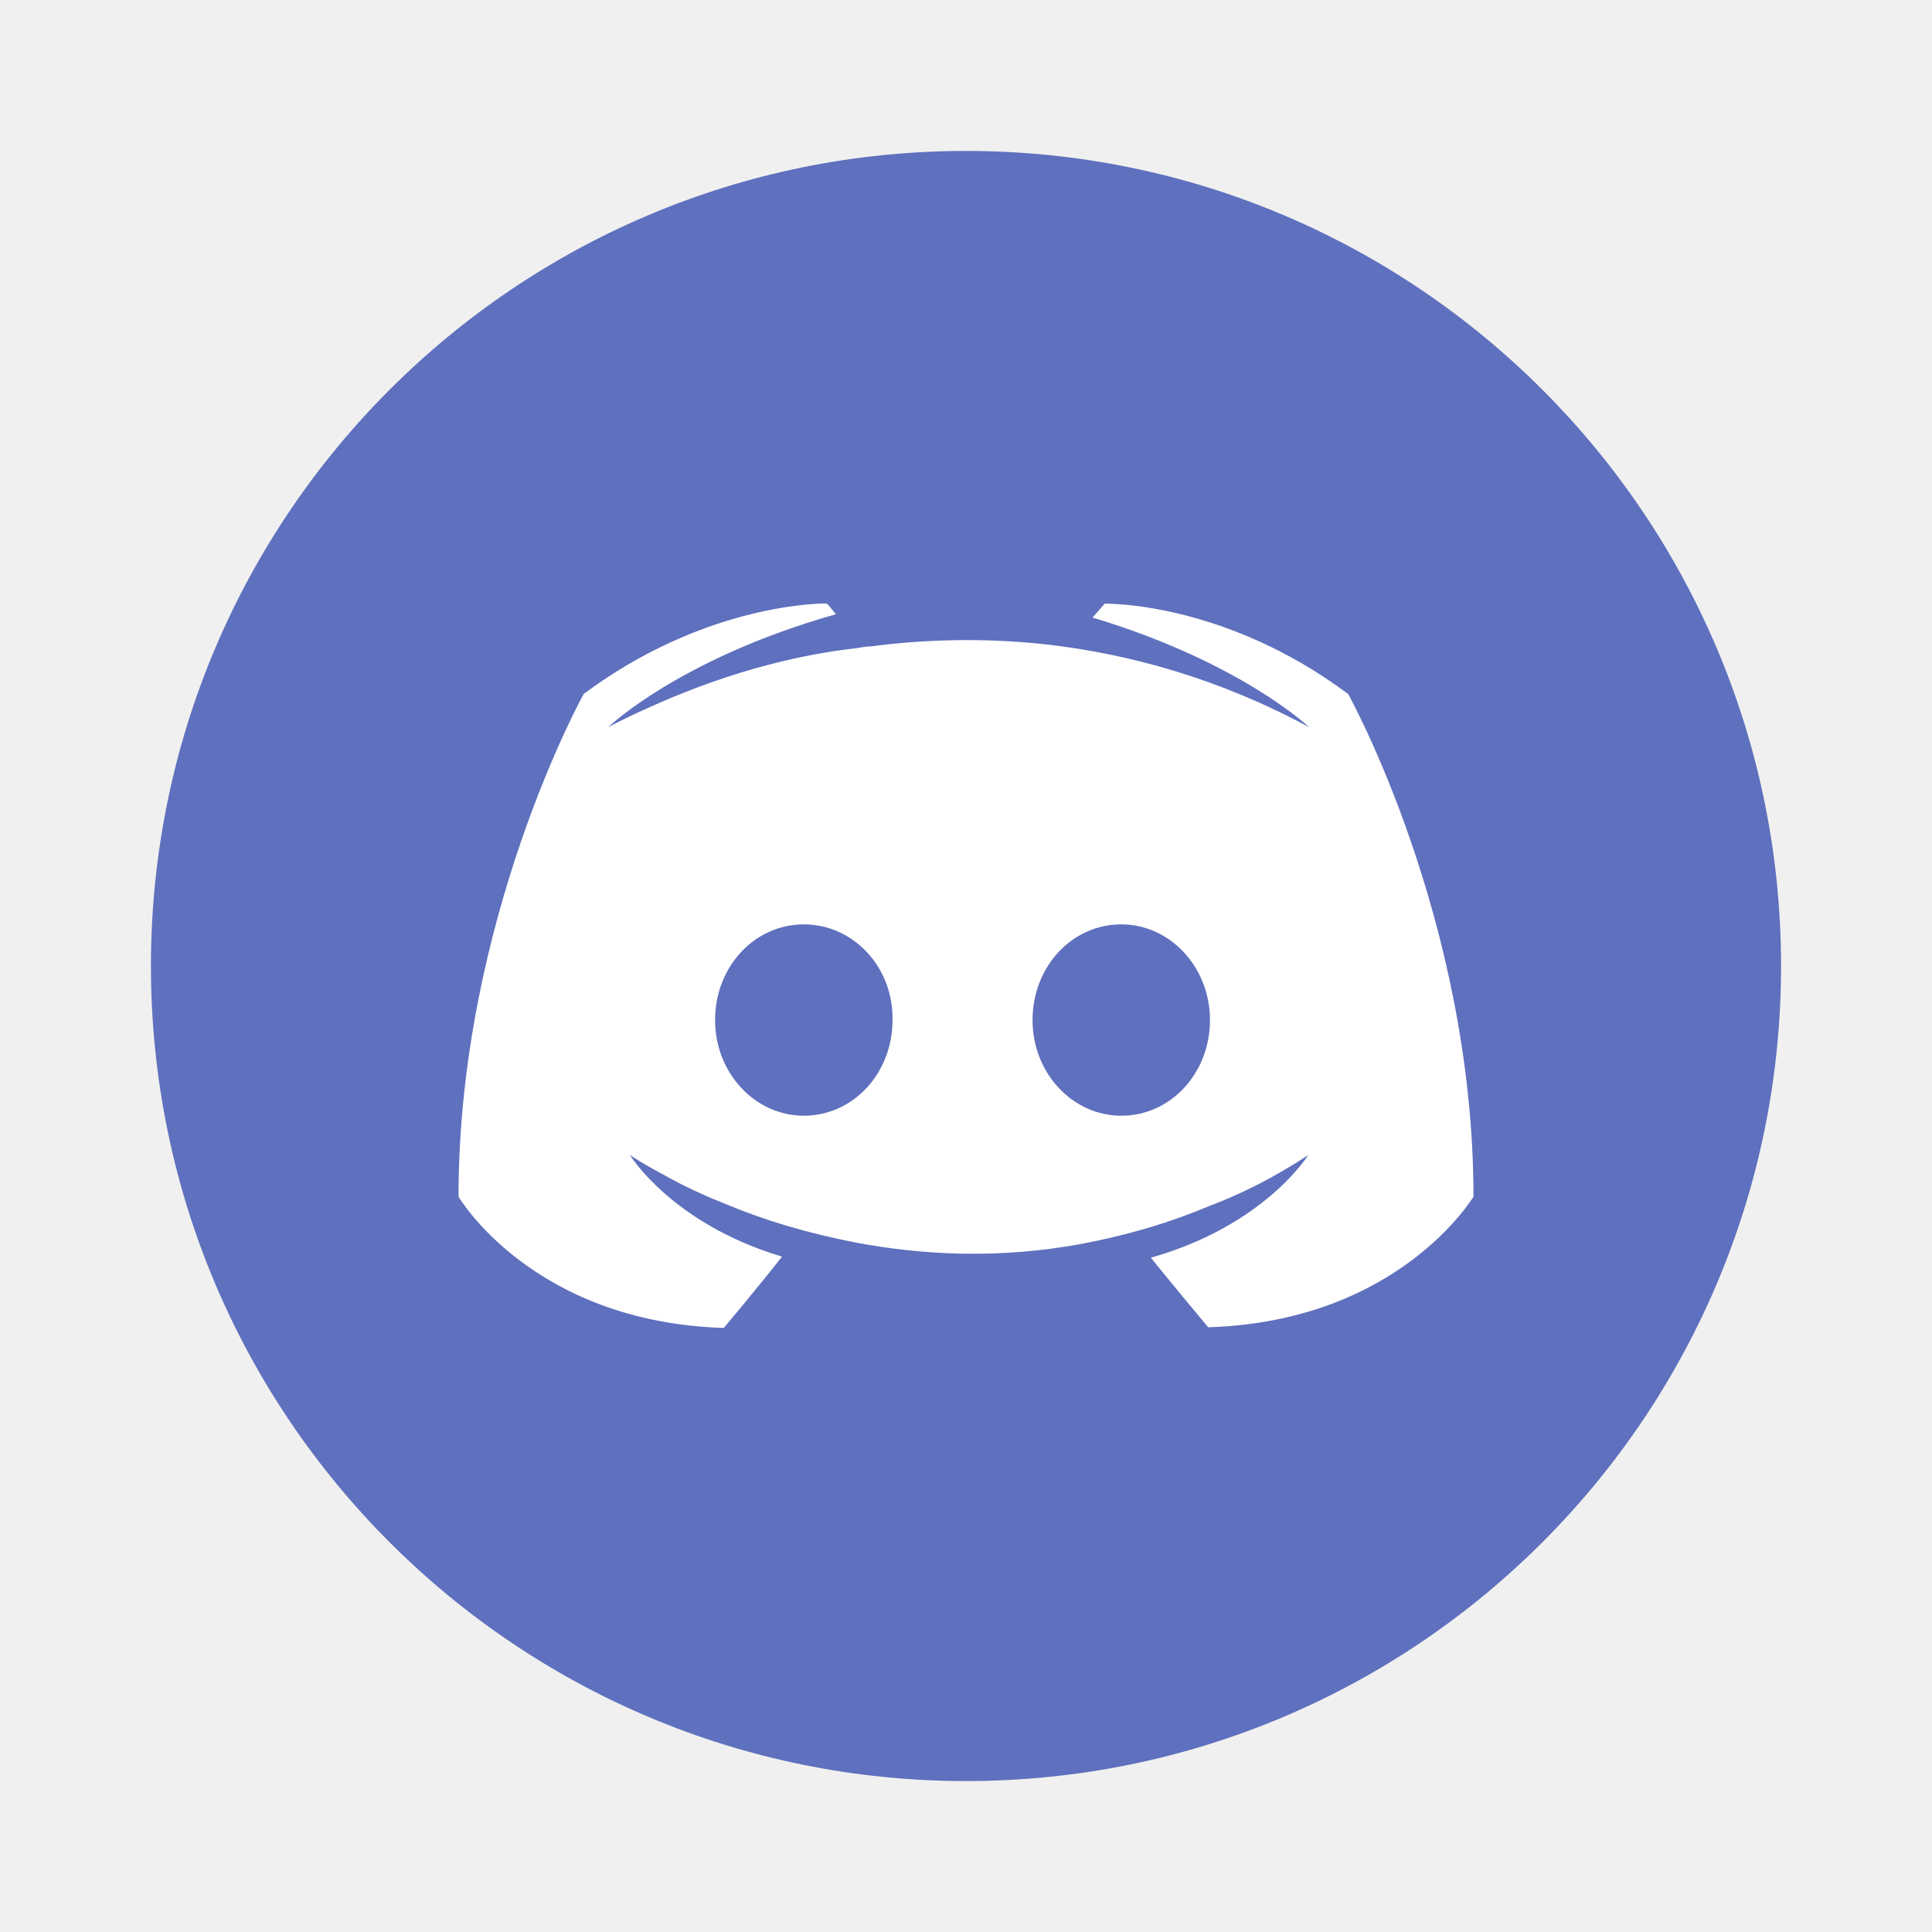
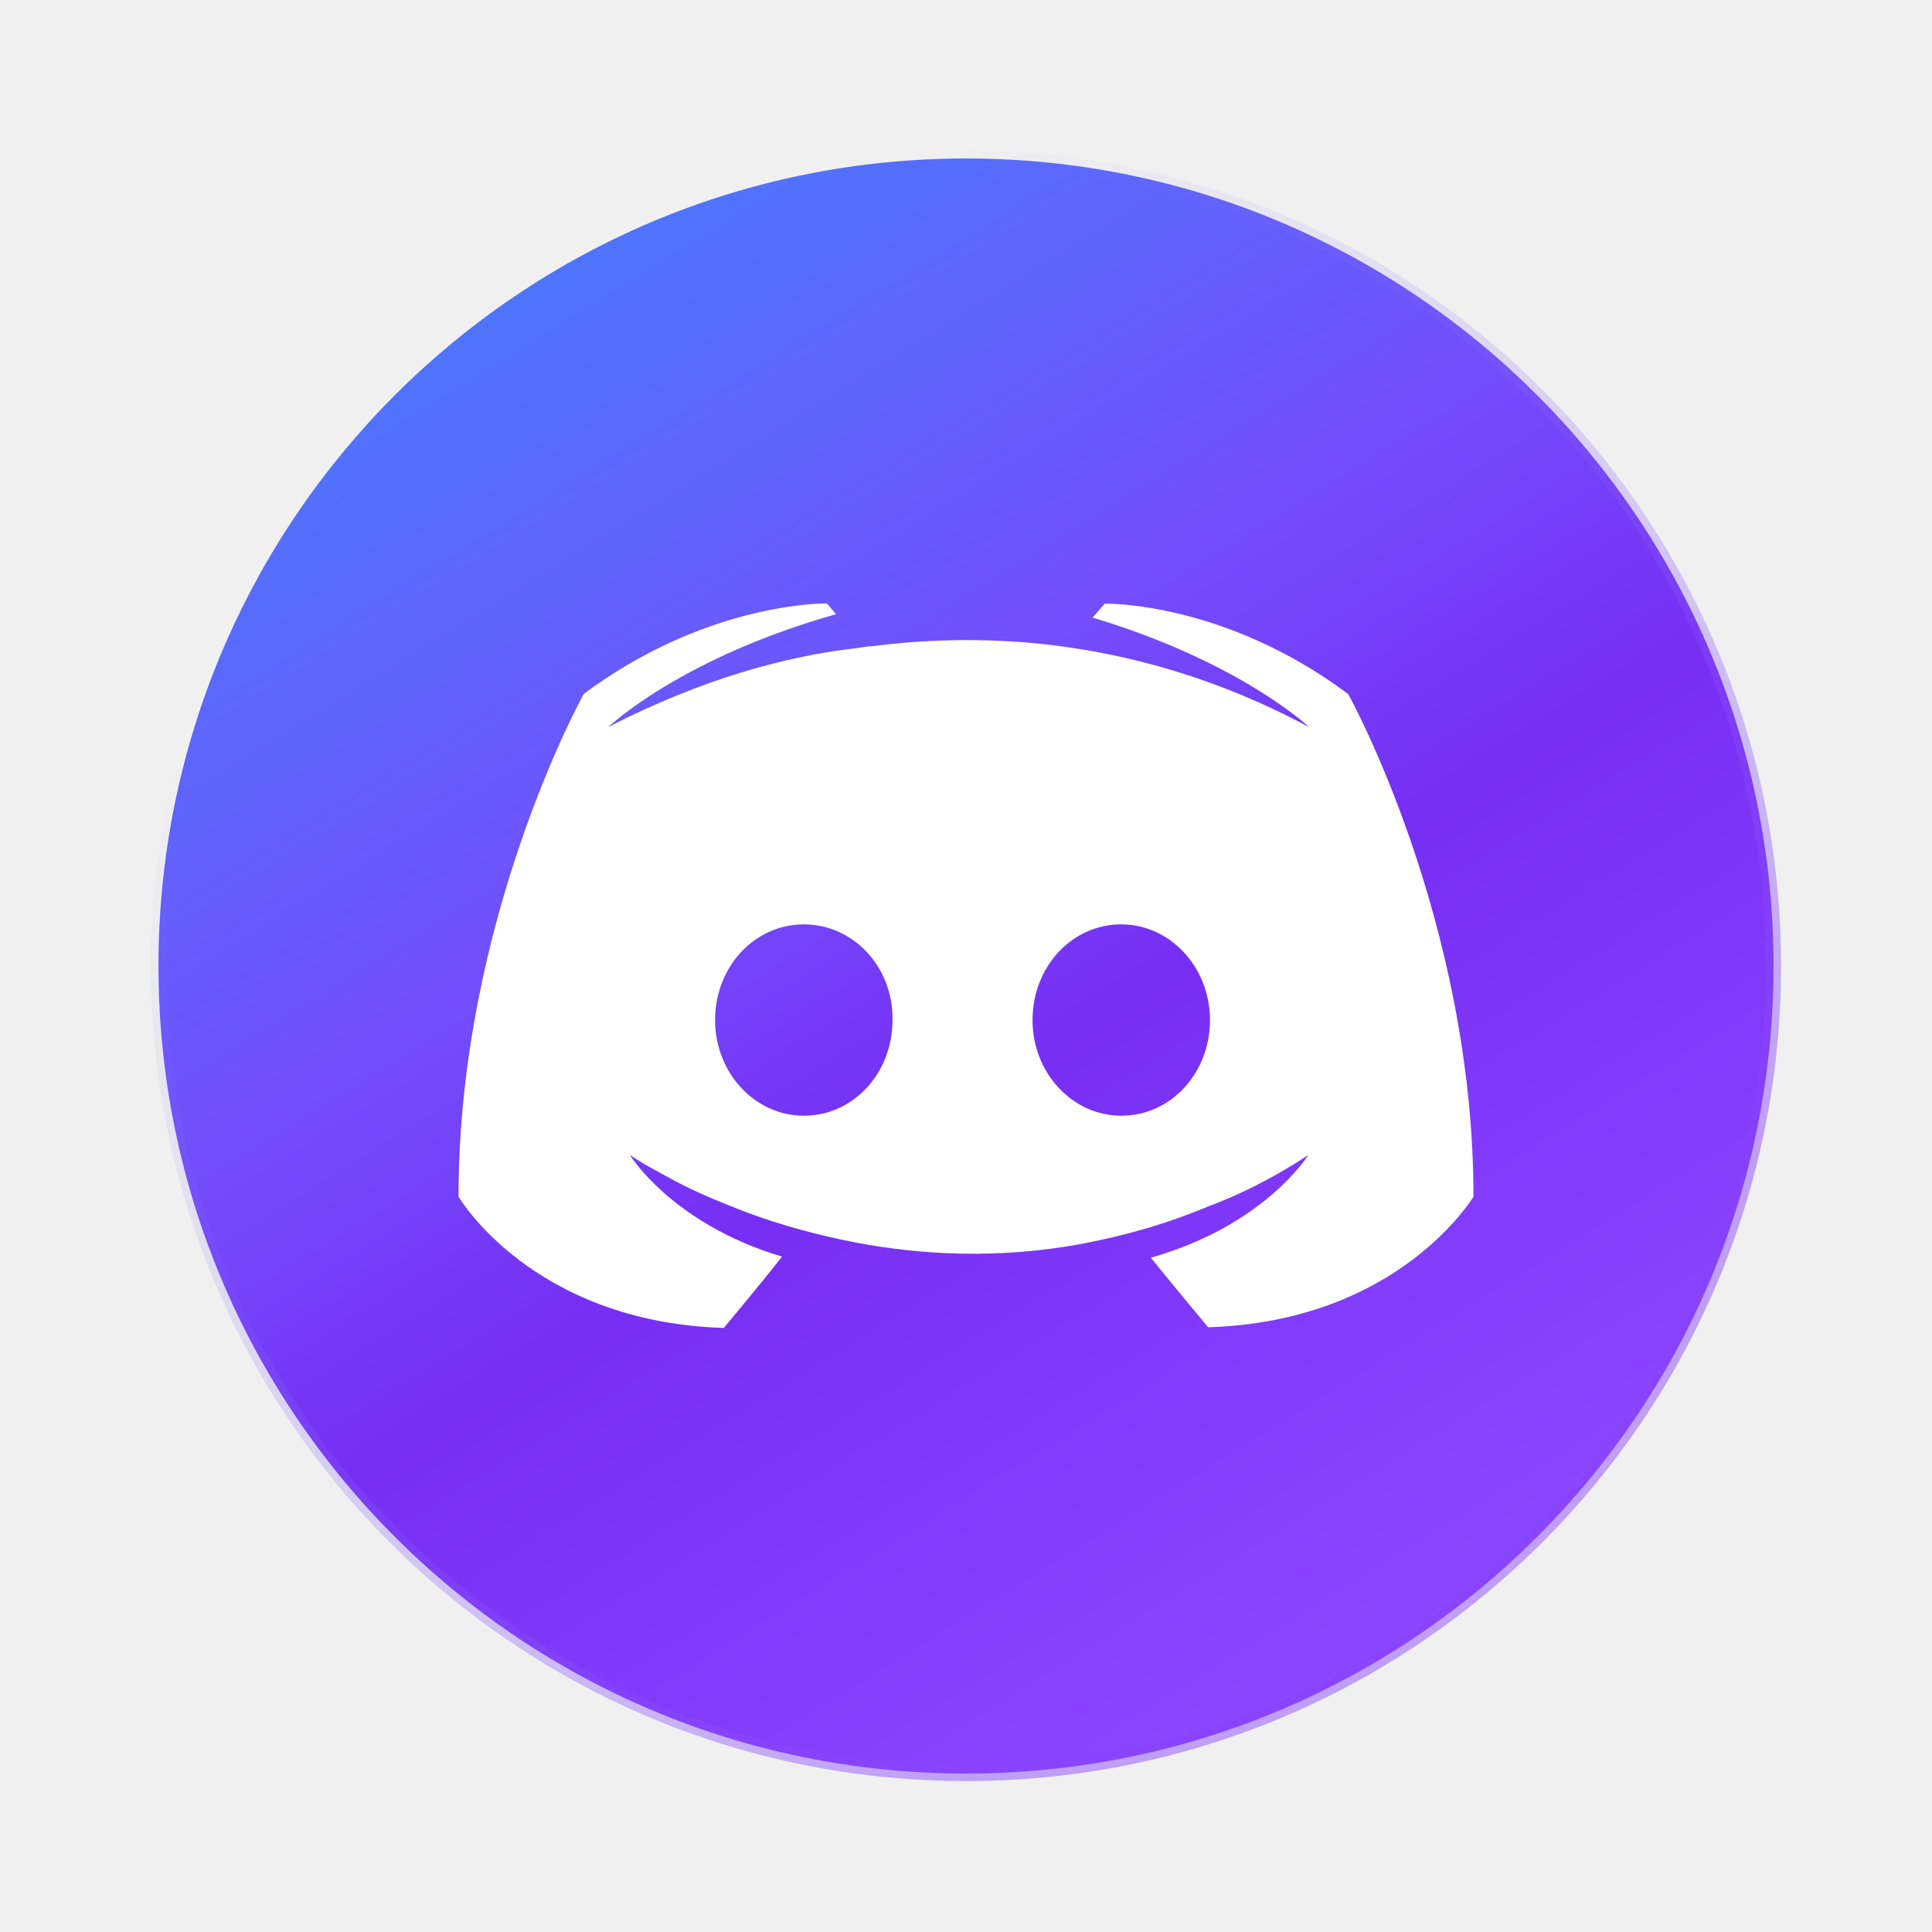
<svg xmlns="http://www.w3.org/2000/svg" width="64" height="64" viewBox="0 0 64 64" fill="none">
-   <path d="M32 59C46.912 59 59 46.912 59 32C59 17.088 46.912 5 32 5C17.088 5 5 17.088 5 32C5 46.912 17.088 59 32 59Z" fill="#5F70BE" />
-   <path d="M27.36 19.99C26.914 19.992 23.227 20.097 19.337 22.986C19.337 22.986 15.189 30.449 15.189 39.64C15.189 39.64 17.609 43.789 23.976 43.99C23.976 43.99 25.042 42.723 25.906 41.628C22.247 40.533 20.864 38.257 20.864 38.257C20.864 38.257 21.152 38.459 21.671 38.747C21.7 38.747 21.728 38.781 21.786 38.806C21.872 38.865 21.959 38.892 22.045 38.95C22.766 39.353 23.486 39.67 24.149 39.93C25.33 40.42 26.742 40.852 28.384 41.168C30.545 41.572 33.08 41.716 35.846 41.202C37.2 40.943 38.583 40.569 40.024 39.964C41.032 39.589 42.156 39.041 43.337 38.264C43.337 38.264 41.897 40.597 38.122 41.663C38.987 42.73 40.024 43.968 40.024 43.968C46.391 43.767 48.811 39.617 48.811 39.646C48.811 30.455 44.662 22.993 44.662 22.993C40.542 19.91 36.595 19.997 36.595 19.997L36.192 20.458C41.09 21.927 43.366 24.088 43.366 24.088C40.369 22.474 37.431 21.668 34.694 21.351C32.619 21.12 30.631 21.178 28.874 21.41C28.701 21.41 28.557 21.444 28.384 21.469C27.376 21.585 24.927 21.93 21.844 23.284C20.778 23.745 20.144 24.091 20.144 24.091C20.144 24.091 22.506 21.815 27.692 20.346L27.404 20C27.404 20 27.389 20 27.359 20L27.36 19.99ZM26.627 30.621C28.269 30.621 29.595 32.033 29.566 33.791C29.566 35.548 28.269 36.96 26.627 36.96C25.013 36.96 23.688 35.548 23.688 33.791C23.688 32.033 24.985 30.621 26.627 30.621ZM37.143 30.621C38.757 30.621 40.082 32.033 40.082 33.791C40.082 35.548 38.785 36.96 37.143 36.96C35.53 36.96 34.204 35.548 34.204 33.791C34.204 32.033 35.501 30.621 37.143 30.621Z" fill="white" />
+   <path d="M58.75 32C58.75 46.774 46.774 58.75 32 58.75C17.226 58.75 5.25 46.774 5.25 32C5.25 17.226 17.226 5.25 32 5.25C46.774 5.25 58.75 17.226 58.75 32Z" fill="url(#paint0_linear)" stroke="url(#paint1_linear)" stroke-width="0.5" />
+   <path d="M27.36 19.99C26.914 19.992 23.227 20.097 19.338 22.986C19.338 22.986 15.189 30.449 15.189 39.64C15.189 39.64 17.609 43.789 23.976 43.99C23.976 43.99 25.042 42.723 25.906 41.628C22.247 40.533 20.864 38.257 20.864 38.257C20.864 38.257 21.152 38.459 21.671 38.747C21.7 38.747 21.728 38.781 21.786 38.806C21.872 38.865 21.959 38.892 22.045 38.95C22.766 39.353 23.486 39.67 24.149 39.93C25.33 40.42 26.742 40.852 28.384 41.168C30.545 41.572 33.08 41.716 35.846 41.202C37.2 40.943 38.583 40.569 40.024 39.964C41.032 39.589 42.156 39.041 43.337 38.264C43.337 38.264 41.897 40.597 38.122 41.663C38.987 42.73 40.024 43.968 40.024 43.968C46.391 43.767 48.811 39.617 48.811 39.646C48.811 30.455 44.662 22.993 44.662 22.993C40.542 19.91 36.595 19.997 36.595 19.997L36.192 20.458C41.09 21.927 43.366 24.088 43.366 24.088C40.369 22.474 37.431 21.668 34.694 21.351C32.619 21.12 30.631 21.178 28.874 21.41C28.701 21.41 28.557 21.444 28.384 21.469C27.376 21.585 24.927 21.93 21.844 23.284C20.778 23.745 20.144 24.091 20.144 24.091C20.144 24.091 22.506 21.815 27.692 20.346L27.404 20C27.404 20 27.389 20 27.359 20L27.36 19.99ZM26.627 30.621C28.269 30.621 29.595 32.033 29.566 33.791C29.566 35.548 28.269 36.96 26.627 36.96C25.013 36.96 23.688 35.548 23.688 33.791C23.688 32.033 24.985 30.621 26.627 30.621ZM37.143 30.621C38.757 30.621 40.082 32.033 40.082 33.791C40.082 35.548 38.785 36.96 37.143 36.96C35.53 36.96 34.204 35.548 34.204 33.791C34.204 32.033 35.501 30.621 37.143 30.621Z" fill="white" />
+   <defs>
+     <linearGradient id="paint0_linear" x1="14" y1="11.5" x2="41.5" y2="56" gradientUnits="userSpaceOnUse">
+       <stop stop-color="#4F74FC" />
+       <stop offset="0.359" stop-color="#724FFC" />
+       <stop offset="0.583" stop-color="#772EF3" />
+       <stop offset="1" stop-color="#8B46FF" />
+     </linearGradient>
+     <linearGradient id="paint1_linear" x1="5" y1="26" x2="32" y2="59" gradientUnits="userSpaceOnUse">
+       <stop stop-color="#8381F2" stop-opacity="0" />
+       <stop offset="1" stop-color="#8842FD" stop-opacity="0.47" />
+     </linearGradient>
+   </defs>
</svg>
